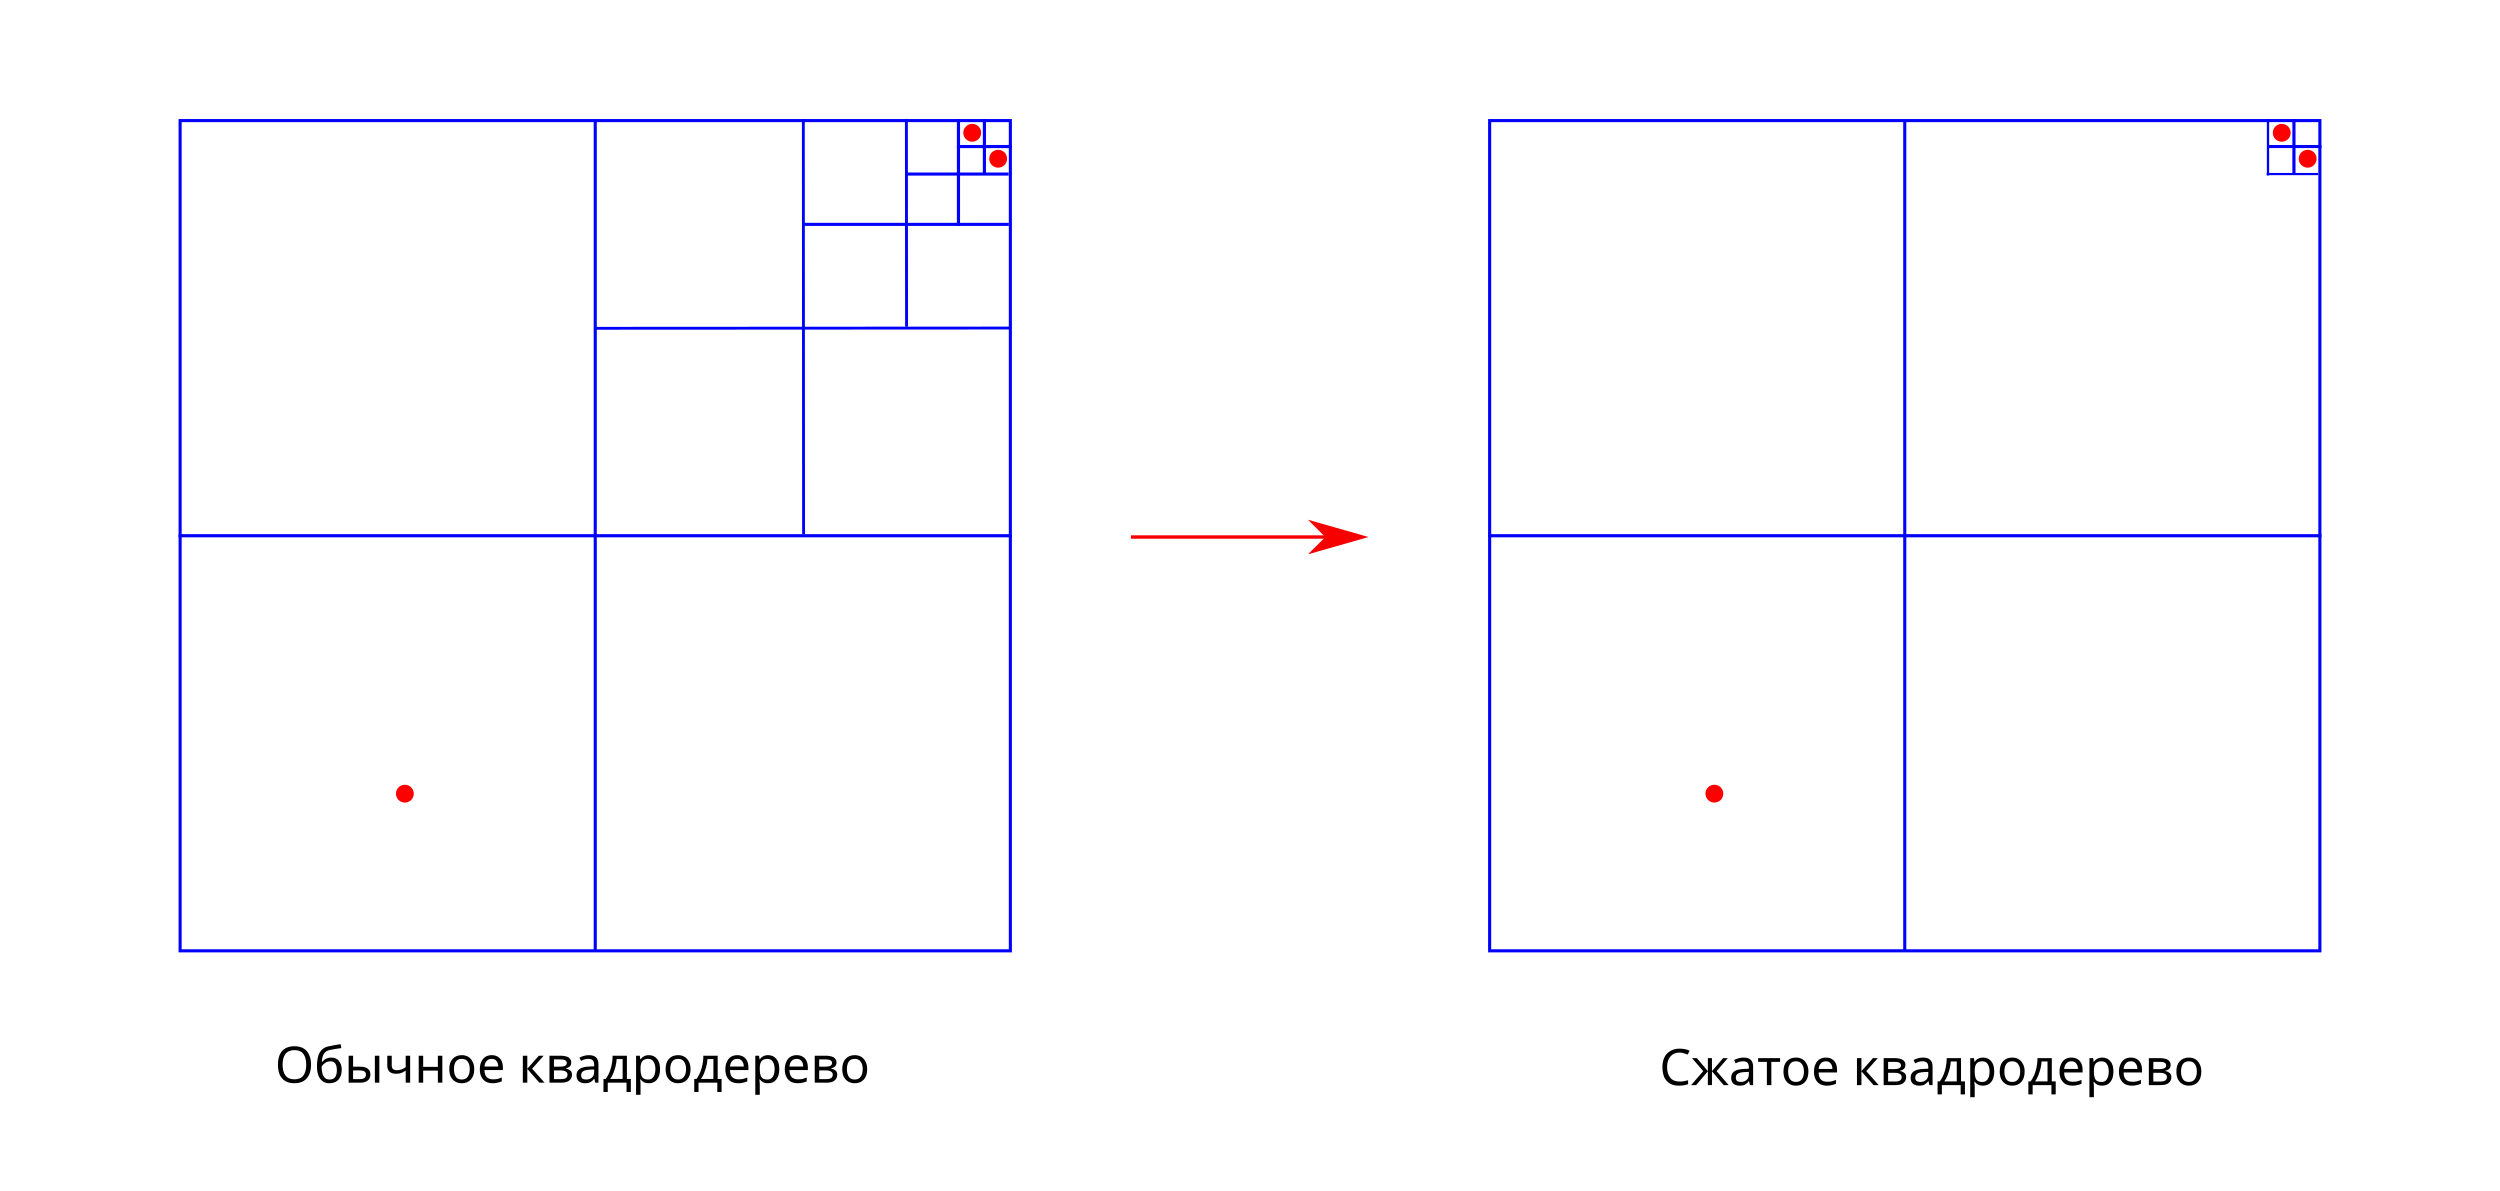
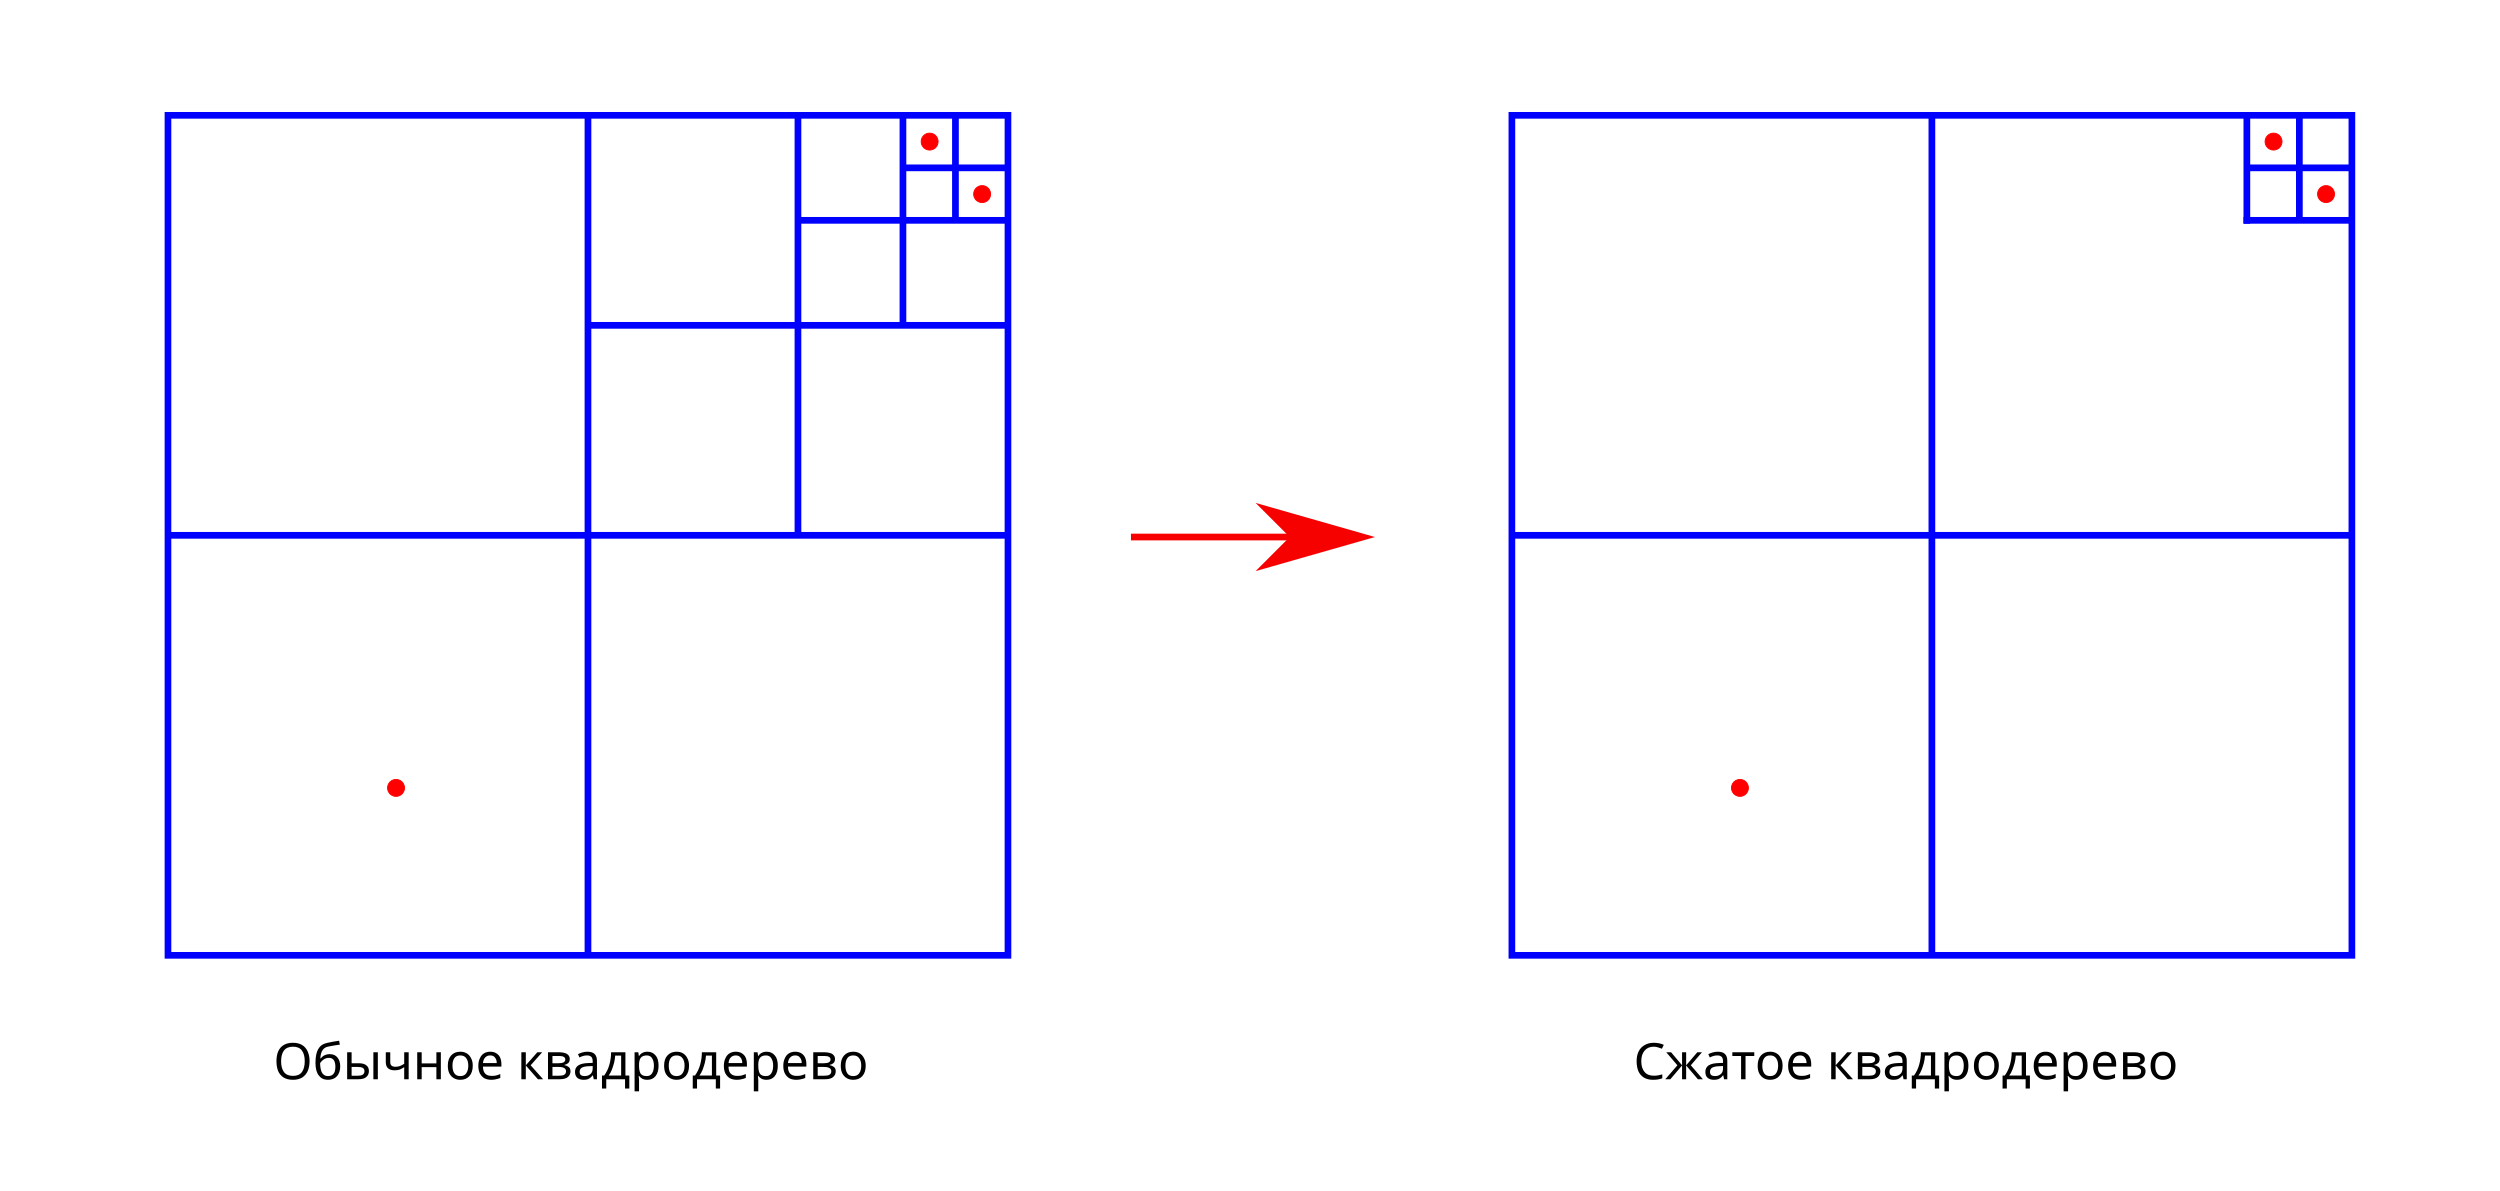
- <svg xmlns="http://www.w3.org/2000/svg" width="210mm" height="100mm" viewBox="0 0 210 100">
-   <defs>
+ <svg xmlns="http://www.w3.org/2000/svg" width="210mm" height="100mm" viewBox="0 0 210 100" id="svg2" version="1.1">
+   <defs id="defs4">
    <marker orient="auto" id="a" overflow="visible">
-       <path d="M-10 0l-4 4L0 0l-14-4z" fill="#f60000" fill-rule="evenodd" stroke="#f60000" stroke-width="1.066" />
+       <path d="M-10 0l-4 4L0 0l-14-4z" fill="#f60000" fill-rule="evenodd" stroke="#f60000" stroke-width="1.066" id="path7" />
    </marker>
  </defs>
-   <g transform="translate(0 -197)">
-     <rect width="69.74" height="69.74" x="15.13" y="207.13" ry="0" stroke="#00f" stroke-width=".26" fill="none" />
-     <ellipse cx="81.666" cy="208.155" rx=".521" ry=".521" fill="red" stroke="red" stroke-width=".458" />
-     <ellipse cx="83.845" cy="210.334" rx=".521" ry=".521" fill="red" stroke="red" stroke-width=".458" />
-     <path d="M95 242.11h19.4" fill="none" stroke="#f60000" stroke-width=".286" marker-end="url(#a)" />
-     <text style="line-height:1.25" x="23.081" y="287.942" font-weight="400" font-size="4.233" font-family="sans-serif" letter-spacing="0" word-spacing="0" stroke-width=".265">
-       <tspan x="23.081" y="287.942">Обычное квадродерево</tspan>
-     </text>
-     <ellipse cx="34.008" cy="263.668" rx=".521" ry=".521" fill="red" stroke="red" stroke-width=".458" />
-     <text style="line-height:1.25" x="139.379" y="288.152" font-weight="400" font-size="10.583" font-family="sans-serif" letter-spacing="0" word-spacing="0" stroke-width=".265">
-       <tspan x="139.379" y="288.152" font-size="4.233">Сжатое квадродерево</tspan>
-     </text>
-     <path d="M50 276.87v-69.74" fill="none" stroke="#00f" stroke-width=".26" />
-     <path d="M67.5 241.875l-.02-34.878" fill="none" stroke="#00f" stroke-width=".24" />
-     <path d="M15 242.002h70" fill="none" stroke="#00f" stroke-width=".265" />
-     <path d="M84.742 215.847H67.554" fill="none" stroke="#00f" stroke-width=".258" />
-     <path d="M76.152 224.445l-.015-17.455" fill="none" stroke="#00f" stroke-width=".245" />
-     <path d="M80.511 207v8.977" fill="none" stroke="#00f" stroke-width=".265" />
-     <path d="M84.726 211.62H76.22" fill="none" stroke="#00f" stroke-width=".259" />
-     <path d="M82.69 207v4.618M85 209.31h-4.618" fill="none" stroke="#00f" stroke-width=".265" />
-     <path d="M49.921 224.576l34.878-.02" fill="none" stroke="#00f" stroke-width=".24" />
-     <rect width="69.74" height="69.74" x="125.13" y="207.13" ry="0" stroke="#00f" stroke-width=".26" fill="none" />
-     <ellipse cx="191.665" cy="208.155" rx=".521" ry=".521" fill="red" stroke="red" stroke-width=".458" />
-     <ellipse cx="193.844" cy="210.334" rx=".521" ry=".521" fill="red" stroke="red" stroke-width=".458" />
-     <ellipse cx="144.008" cy="263.667" rx=".521" ry=".521" fill="red" stroke="red" stroke-width=".458" />
-     <path d="M160 276.87v-69.74" fill="none" stroke="#00f" stroke-width=".26" />
-     <path d="M125 242.002h70" fill="none" stroke="#00f" stroke-width=".265" />
-     <path d="M190.512 207v4.74" fill="none" stroke="#00f" stroke-width=".192" />
-     <path d="M194.726 211.62h-4.323" fill="none" stroke="#00f" stroke-width=".185" />
-     <path d="M192.691 207v4.618" fill="none" stroke="#00f" stroke-width=".265" />
-     <path d="M195 209.308h-4.455" fill="none" stroke="#00f" stroke-width=".26" />
+   <path style="fill:none;stroke:#f60000;stroke-width:0.564;marker-end:url(#a);stroke-miterlimit:4;stroke-dasharray:none" id="path17" d="m 95,45.11 19.4,0" />
+   <text id="text19" word-spacing="0" letter-spacing="0" font-size="4.233" font-weight="400" y="90.653" x="22.957" style="font-weight:400;font-size:4.233px;line-height:1.25;font-family:sans-serif;letter-spacing:0;word-spacing:0;stroke-width:0.265">
+     <tspan id="tspan21" y="90.653" x="22.957">Обычное квадродерево</tspan>
+   </text>
+   <text id="text25" word-spacing="0" letter-spacing="0" font-size="10.583" font-weight="400" y="90.653" x="137.21" style="font-weight:400;font-size:10.583px;line-height:1.25;font-family:sans-serif;letter-spacing:0;word-spacing:0;stroke-width:0.265">
+     <tspan style="font-size:4.233px" id="tspan27" font-size="4.233" y="90.653" x="137.21">Сжатое квадродерево</tspan>
+   </text>
+   <g id="g4381">
+     <rect style="fill:none;stroke:#0000ff;stroke-width:0.56;stroke-miterlimit:4;stroke-dasharray:none" id="rect32" ry="0" y="9.687" x="14.109" height="70.56" width="70.56" />
+     <path style="fill:none;stroke:#0000ff;stroke-width:0.564;stroke-miterlimit:4;stroke-dasharray:none" id="path84" d="m 84.667,44.967 -70.556,0" />
+     <path style="fill:none;stroke:#0000ff;stroke-width:0.564;stroke-miterlimit:4;stroke-dasharray:none" id="path86" d="m 49.389,80.244 0,-70.556" />
+     <path style="fill:none;stroke:#0000ff;stroke-width:0.564;stroke-miterlimit:4;stroke-dasharray:none" id="path88" d="m 84.667,27.328 -35.278,2e-6" />
+     <path style="fill:none;stroke:#0000ff;stroke-width:0.564;stroke-miterlimit:4;stroke-dasharray:none" id="path90" d="m 67.028,44.967 -10e-7,-35.278" />
+     <ellipse ry="0.711" rx="0.711" id="circle34-3" cy="66.184" cx="33.267" style="fill:#ff0000;stroke:#ff0000;stroke-width:0.078;paint-order:stroke fill markers" />
+     <ellipse ry="0.711" rx="0.711" id="circle34-6" cy="11.894" cx="78.089" style="fill:#ff0000;stroke:#ff0000;stroke-width:0.078;paint-order:stroke fill markers" />
+     <path style="fill:none;stroke:#0000ff;stroke-width:0.564;stroke-miterlimit:4;stroke-dasharray:none" id="path90-3" d="m 75.847,27.328 0,-17.639" />
+     <path style="fill:none;stroke:#0000ff;stroke-width:0.564;stroke-miterlimit:4;stroke-dasharray:none" id="path90-3-6" d="m 67.028,18.508 17.639,0" />
+     <path style="fill:none;stroke:#0000ff;stroke-width:0.564;stroke-miterlimit:4;stroke-dasharray:none" id="path90-3-7" d="m 75.706,14.099 8.961,0" />
+     <path style="fill:none;stroke:#0000ff;stroke-width:0.564;stroke-miterlimit:4;stroke-dasharray:none" id="path90-3-7-5" d="m 80.257,18.508 0,-8.819" />
+     <ellipse ry="0.711" rx="0.711" id="circle34-6-3" cy="16.303" cx="82.499" style="fill:#ff0000;stroke:#ff0000;stroke-width:0.078;paint-order:stroke fill markers" />
  </g>
+   <rect width="70.56" height="70.56" x="126.998" y="9.687" ry="0" id="rect32-6" style="fill:none;stroke:#0000ff;stroke-width:0.56;stroke-miterlimit:4;stroke-dasharray:none" />
+   <path d="m 197.556,44.967 -70.556,0" id="path84-2" style="fill:none;stroke:#0000ff;stroke-width:0.564;stroke-miterlimit:4;stroke-dasharray:none" />
+   <path d="m 162.278,80.244 0,-70.556" id="path86-9" style="fill:none;stroke:#0000ff;stroke-width:0.564;stroke-miterlimit:4;stroke-dasharray:none" />
+   <ellipse style="fill:#ff0000;stroke:#ff0000;stroke-width:0.078;paint-order:stroke fill markers" cx="146.156" cy="66.184" id="circle34-3-7" rx="0.711" ry="0.711" />
+   <ellipse style="fill:#ff0000;stroke:#ff0000;stroke-width:0.078;paint-order:stroke fill markers" cx="190.978" cy="11.894" id="circle34-6-0" rx="0.711" ry="0.711" />
+   <path d="m 188.736,18.791 0,-9.102" id="path90-3-9" style="fill:none;stroke:#0000ff;stroke-width:0.564;stroke-miterlimit:4;stroke-dasharray:none" />
+   <path d="m 188.454,18.508 9.102,-1e-6" id="path90-3-6-3" style="fill:none;stroke:#0000ff;stroke-width:0.564;stroke-miterlimit:4;stroke-dasharray:none" />
+   <path d="m 188.595,14.099 8.961,0" id="path90-3-7-6" style="fill:none;stroke:#0000ff;stroke-width:0.564;stroke-miterlimit:4;stroke-dasharray:none" />
+   <path d="m 193.146,18.508 0,-8.819" id="path90-3-7-5-0" style="fill:none;stroke:#0000ff;stroke-width:0.564;stroke-miterlimit:4;stroke-dasharray:none" />
+   <ellipse style="fill:#ff0000;stroke:#ff0000;stroke-width:0.078;paint-order:stroke fill markers" cx="195.388" cy="16.303" id="circle34-6-3-6" rx="0.711" ry="0.711" />
</svg>
